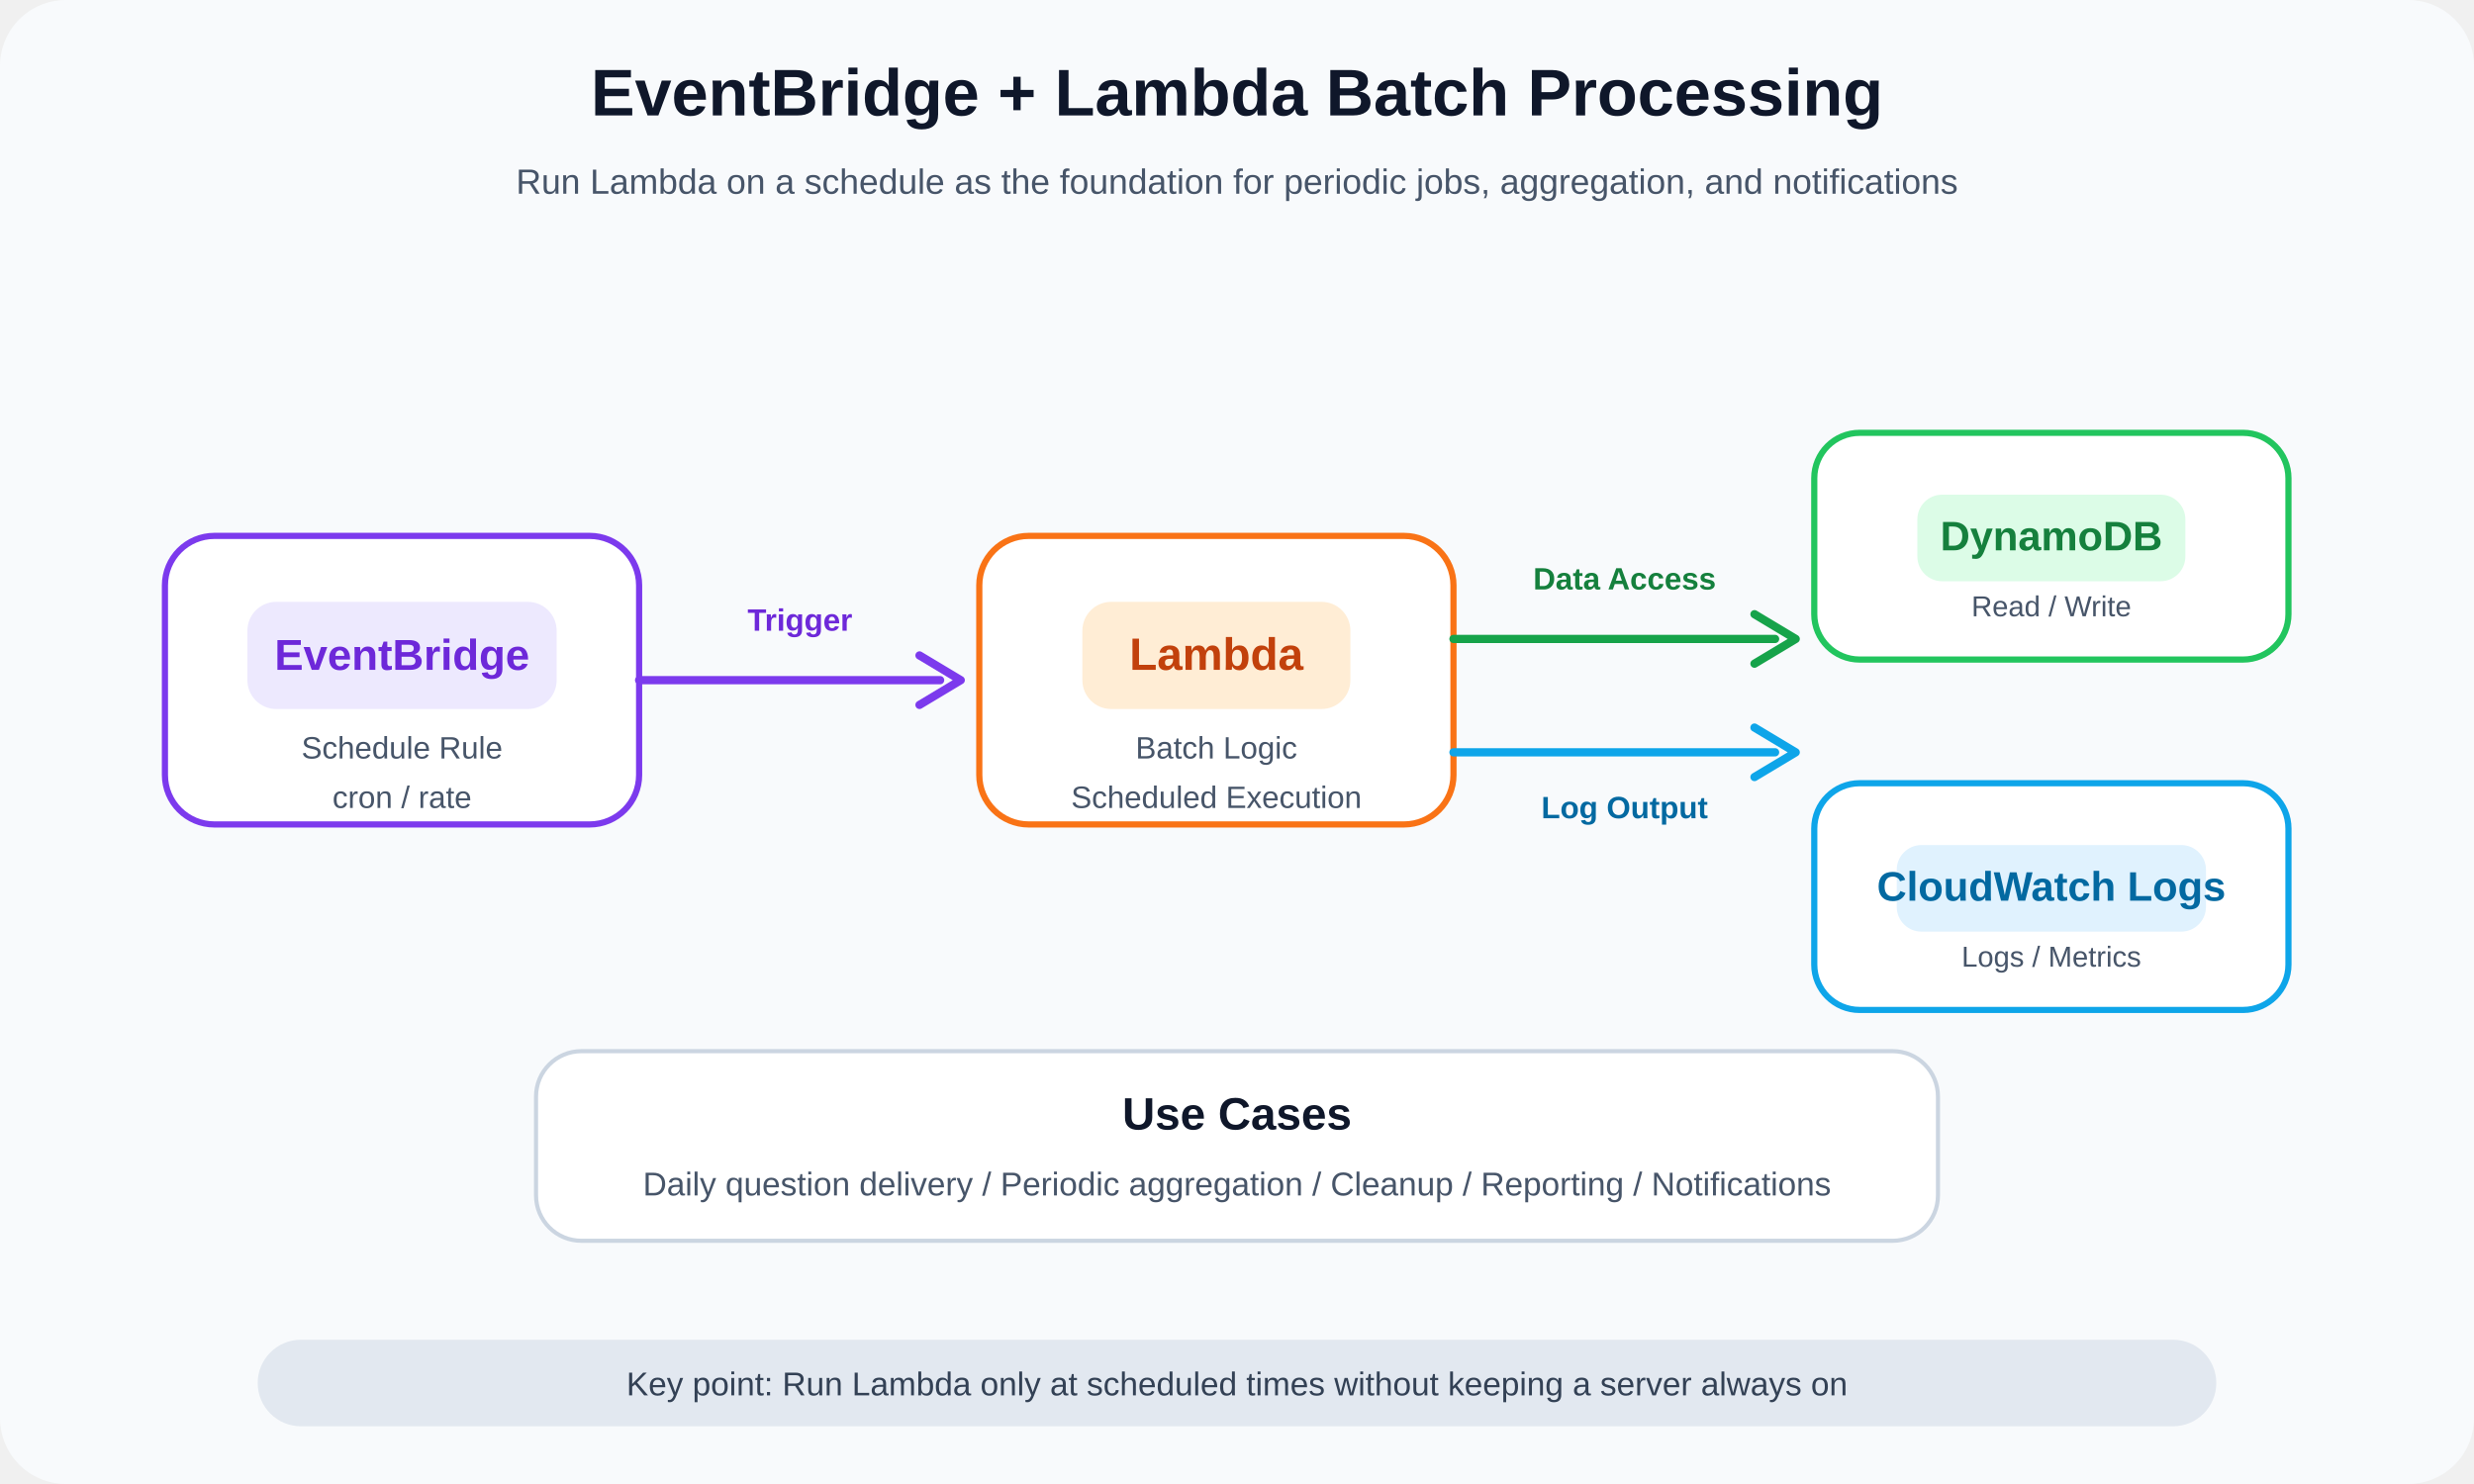
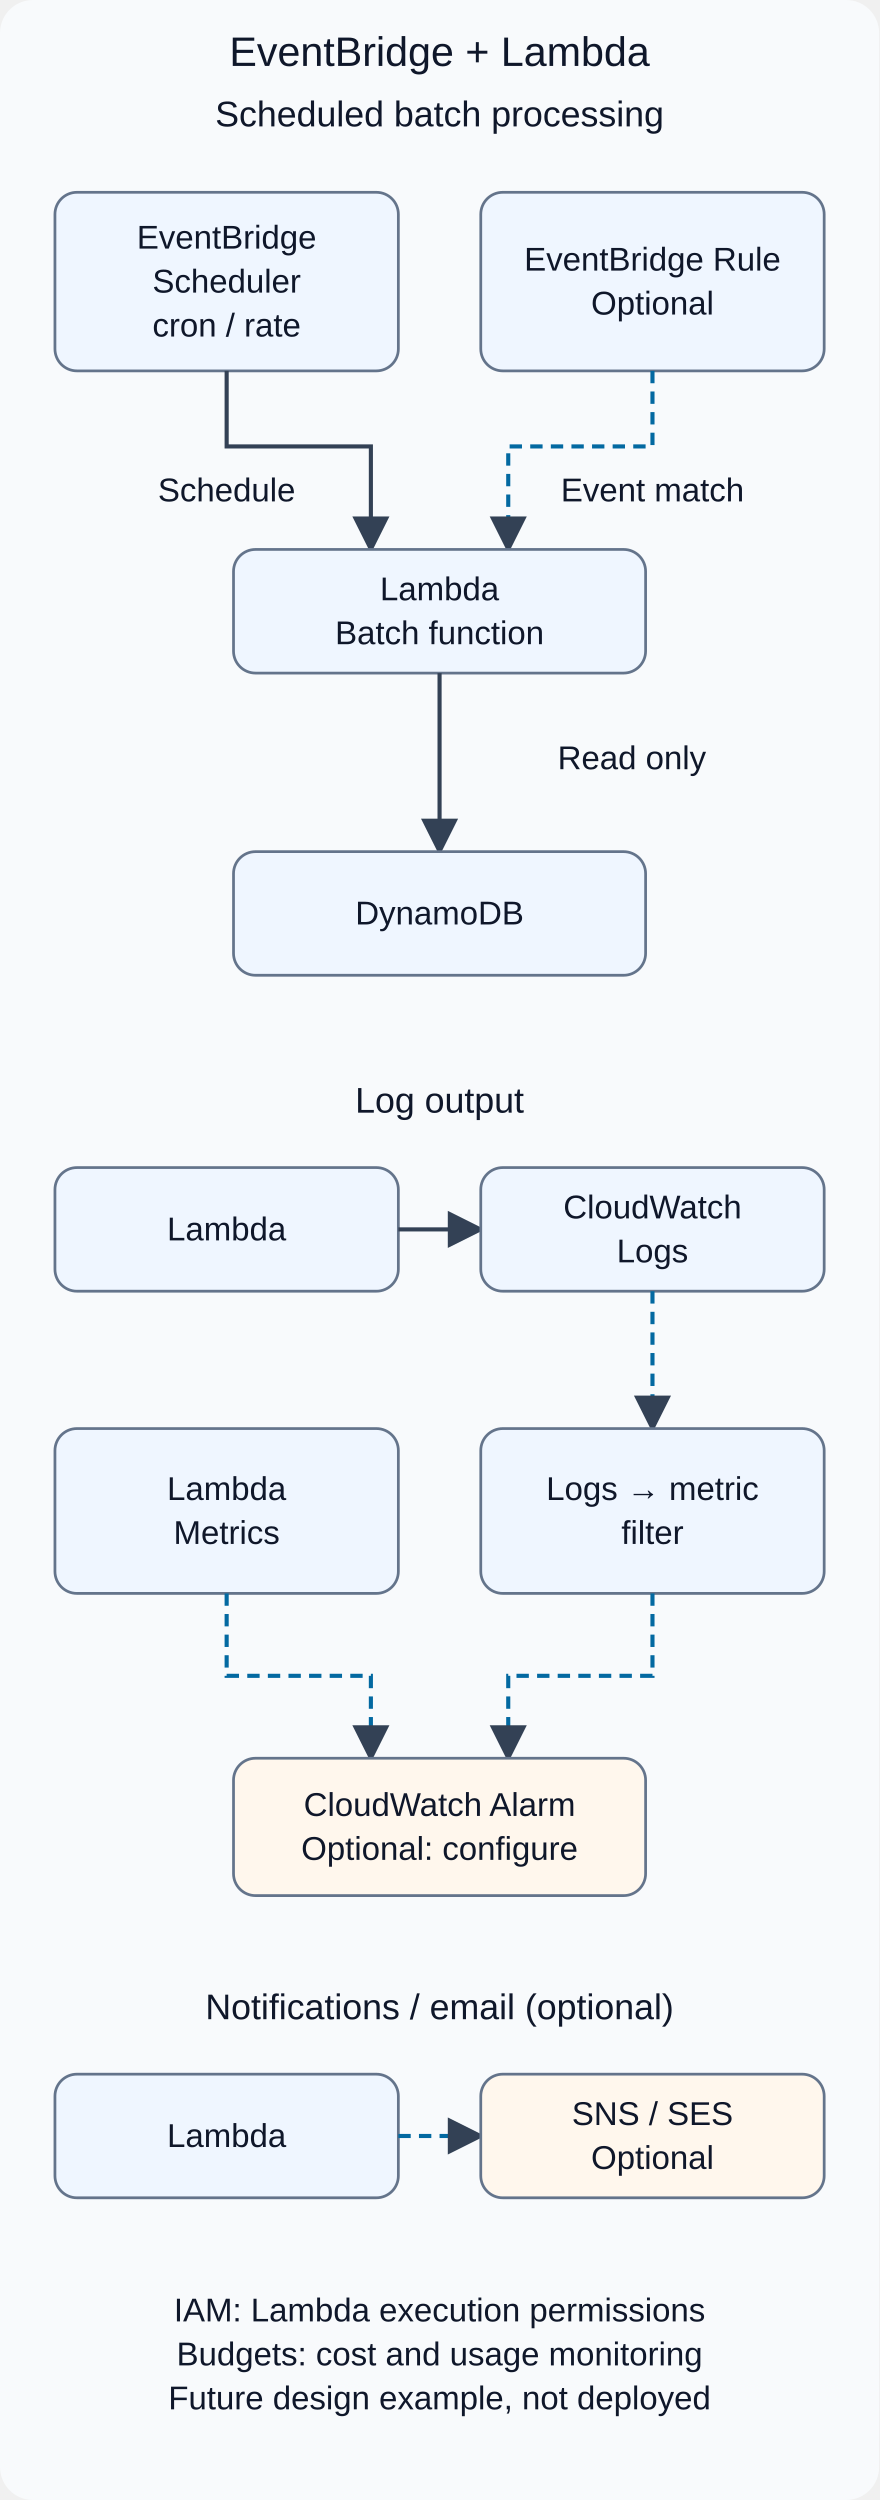
- <svg xmlns="http://www.w3.org/2000/svg" width="1200" height="720" viewBox="0 0 1200 720" fill="none">
-   <rect width="1200" height="720" rx="32" fill="#F8FAFC" />
-   <text x="600" y="56" text-anchor="middle" font-family="Arial, sans-serif" font-size="32" font-weight="700" fill="#0F172A">
-     EventBridge + Lambda Batch Processing
-   </text>
-   <text x="600" y="94" text-anchor="middle" font-family="Arial, sans-serif" font-size="17" fill="#475569">
-     Run Lambda on a schedule as the foundation for periodic jobs, aggregation, and notifications
-   </text>
-   <rect x="80" y="260" width="230" height="140" rx="24" fill="#FFFFFF" stroke="#7C3AED" stroke-width="3" />
-   <rect x="120" y="292" width="150" height="52" rx="14" fill="#EDE9FE" />
-   <text x="195" y="325" text-anchor="middle" font-family="Arial, sans-serif" font-size="21" font-weight="700" fill="#6D28D9">
-     EventBridge
-   </text>
-   <text x="195" y="368" text-anchor="middle" font-family="Arial, sans-serif" font-size="15" fill="#475569">
-     Schedule Rule
-   </text>
-   <text x="195" y="392" text-anchor="middle" font-family="Arial, sans-serif" font-size="15" fill="#475569">
-     cron / rate
-   </text>
-   <rect x="475" y="260" width="230" height="140" rx="24" fill="#FFFFFF" stroke="#F97316" stroke-width="3" />
-   <rect x="525" y="292" width="130" height="52" rx="14" fill="#FFEDD5" />
-   <text x="590" y="325" text-anchor="middle" font-family="Arial, sans-serif" font-size="22" font-weight="700" fill="#C2410C">
-     Lambda
-   </text>
-   <text x="590" y="368" text-anchor="middle" font-family="Arial, sans-serif" font-size="15" fill="#475569">
-     Batch Logic
-   </text>
-   <text x="590" y="392" text-anchor="middle" font-family="Arial, sans-serif" font-size="15" fill="#475569">
-     Scheduled Execution
-   </text>
-   <rect x="880" y="210" width="230" height="110" rx="22" fill="#FFFFFF" stroke="#22C55E" stroke-width="3" />
-   <rect x="930" y="240" width="130" height="42" rx="12" fill="#DCFCE7" />
-   <text x="995" y="267" text-anchor="middle" font-family="Arial, sans-serif" font-size="20" font-weight="700" fill="#15803D">
-     DynamoDB
-   </text>
-   <text x="995" y="299" text-anchor="middle" font-family="Arial, sans-serif" font-size="14" fill="#475569">
-     Read / Write
-   </text>
-   <rect x="880" y="380" width="230" height="110" rx="22" fill="#FFFFFF" stroke="#0EA5E9" stroke-width="3" />
-   <rect x="920" y="410" width="150" height="42" rx="12" fill="#E0F2FE" />
-   <text x="995" y="437" text-anchor="middle" font-family="Arial, sans-serif" font-size="20" font-weight="700" fill="#0369A1">
-     CloudWatch Logs
-   </text>
-   <text x="995" y="469" text-anchor="middle" font-family="Arial, sans-serif" font-size="14" fill="#475569">
-     Logs / Metrics
-   </text>
-   <path d="M310 330H456" stroke="#7C3AED" stroke-width="4" stroke-linecap="round" />
-   <path d="M446 318L466 330L446 342" stroke="#7C3AED" stroke-width="4" stroke-linecap="round" stroke-linejoin="round" />
-   <text x="388" y="306" text-anchor="middle" font-family="Arial, sans-serif" font-size="15" font-weight="700" fill="#6D28D9">
-     Trigger
-   </text>
-   <path d="M705 310H861" stroke="#16A34A" stroke-width="4" stroke-linecap="round" />
-   <path d="M851 298L871 310L851 322" stroke="#16A34A" stroke-width="4" stroke-linecap="round" stroke-linejoin="round" />
-   <text x="788" y="286" text-anchor="middle" font-family="Arial, sans-serif" font-size="15" font-weight="700" fill="#15803D">
-     Data Access
-   </text>
-   <path d="M705 365H861" stroke="#0EA5E9" stroke-width="4" stroke-linecap="round" />
-   <path d="M851 353L871 365L851 377" stroke="#0EA5E9" stroke-width="4" stroke-linecap="round" stroke-linejoin="round" />
-   <text x="788" y="397" text-anchor="middle" font-family="Arial, sans-serif" font-size="15" font-weight="700" fill="#0369A1">
-     Log Output
-   </text>
-   <rect x="260" y="510" width="680" height="92" rx="22" fill="#FFFFFF" stroke="#CBD5E1" stroke-width="2" />
-   <text x="600" y="548" text-anchor="middle" font-family="Arial, sans-serif" font-size="22" font-weight="700" fill="#0F172A">
-     Use Cases
-   </text>
-   <text x="600" y="580" text-anchor="middle" font-family="Arial, sans-serif" font-size="16" fill="#475569">
-     Daily question delivery / Periodic aggregation / Cleanup / Reporting / Notifications
-   </text>
-   <rect x="125" y="650" width="950" height="42" rx="21" fill="#E2E8F0" />
-   <text x="600" y="677" text-anchor="middle" font-family="Arial, sans-serif" font-size="16" fill="#334155">
-     Key point: Run Lambda only at scheduled times without keeping a server always on
-   </text>
+ <svg xmlns="http://www.w3.org/2000/svg" width="640" height="1820" viewBox="0 0 640 1820" role="img" aria-labelledby="title desc" xml:lang="en">
+   <defs>
+     <marker id="arrow" markerWidth="9" markerHeight="9" refX="8" refY="4.5" orient="auto">
+       <path d="M0 0 L9 4.5 L0 9 Z" fill="#334155" />
+     </marker>
+   </defs>
+   <rect width="640" height="1820" rx="24" fill="#f8fafc" />
+   <g font-family="Arial, 'Yu Gothic', 'Microsoft JhengHei', sans-serif" fill="#0f172a">
+     <text x="320" y="48" text-anchor="middle" font-size="30">EventBridge + Lambda</text>
+     <text x="320" y="92" text-anchor="middle" font-size="26">Scheduled batch processing</text>
+     <g id="scheduler">
+       <rect x="40" y="140" width="250" height="130" rx="16" fill="#eff6ff" stroke="#64748b" stroke-width="2" />
+       <text x="165" y="181" text-anchor="middle" font-size="24">EventBridge</text>
+       <text x="165" y="213" text-anchor="middle" font-size="24">Scheduler</text>
+       <text x="165" y="245" text-anchor="middle" font-size="24">cron / rate</text>
+     </g>
+     <g id="rule">
+       <rect x="350" y="140" width="250" height="130" rx="16" fill="#eff6ff" stroke="#64748b" stroke-width="2" />
+       <text x="475" y="197" text-anchor="middle" font-size="24">EventBridge Rule</text>
+       <text x="475" y="229" text-anchor="middle" font-size="24">Optional</text>
+     </g>
+     <path d="M165 270 V325 H270 V400" fill="none" stroke="#334155" stroke-width="3" marker-end="url(#arrow)" />
+     <path d="M475 270 V325 H370 V400" fill="none" stroke="#0369a1" stroke-width="3" stroke-dasharray="9 6" marker-end="url(#arrow)" />
+     <text x="165" y="365" text-anchor="middle" font-size="24">Schedule</text>
+     <text x="475" y="365" text-anchor="middle" font-size="24">Event match</text>
+     <g id="lambda">
+       <rect x="170" y="400" width="300" height="90" rx="16" fill="#eff6ff" stroke="#64748b" stroke-width="2" />
+       <text x="320" y="437" text-anchor="middle" font-size="24">Lambda</text>
+       <text x="320" y="469" text-anchor="middle" font-size="24">Batch function</text>
+     </g>
+     <path d="M320 490 V620" fill="none" stroke="#334155" stroke-width="3" marker-end="url(#arrow)" />
+     <text x="460" y="560" text-anchor="middle" font-size="24">Read only</text>
+     <g id="dynamodb">
+       <rect x="170" y="620" width="300" height="90" rx="16" fill="#eff6ff" stroke="#64748b" stroke-width="2" />
+       <text x="320" y="673" text-anchor="middle" font-size="24">DynamoDB</text>
+     </g>
+     <text x="320" y="810" text-anchor="middle" font-size="26">Log output</text>
+     <g id="logging-lambda">
+       <rect x="40" y="850" width="250" height="90" rx="16" fill="#eff6ff" stroke="#64748b" stroke-width="2" />
+       <text x="165" y="903" text-anchor="middle" font-size="24">Lambda</text>
+     </g>
+     <path d="M290 895 H350" fill="none" stroke="#334155" stroke-width="3" marker-end="url(#arrow)" />
+     <g id="logs">
+       <rect x="350" y="850" width="250" height="90" rx="16" fill="#eff6ff" stroke="#64748b" stroke-width="2" />
+       <text x="475" y="887" text-anchor="middle" font-size="24">CloudWatch</text>
+       <text x="475" y="919" text-anchor="middle" font-size="24">Logs</text>
+     </g>
+     <g id="lambda-metrics">
+       <rect x="40" y="1040" width="250" height="120" rx="16" fill="#eff6ff" stroke="#64748b" stroke-width="2" />
+       <text x="165" y="1092" text-anchor="middle" font-size="24">Lambda</text>
+       <text x="165" y="1124" text-anchor="middle" font-size="24">Metrics</text>
+     </g>
+     <path d="M475 940 V1040" fill="none" stroke="#0369a1" stroke-width="3" stroke-dasharray="9 6" marker-end="url(#arrow)" />
+     <g id="log-metrics">
+       <rect x="350" y="1040" width="250" height="120" rx="16" fill="#eff6ff" stroke="#64748b" stroke-width="2" />
+       <text x="475" y="1092" text-anchor="middle" font-size="24">Logs → metric</text>
+       <text x="475" y="1124" text-anchor="middle" font-size="24">filter</text>
+     </g>
+     <path d="M165 1160 V1220 H270 V1280" fill="none" stroke="#0369a1" stroke-width="3" stroke-dasharray="9 6" marker-end="url(#arrow)" />
+     <path d="M475 1160 V1220 H370 V1280" fill="none" stroke="#0369a1" stroke-width="3" stroke-dasharray="9 6" marker-end="url(#arrow)" />
+     <g id="alarm">
+       <rect x="170" y="1280" width="300" height="100" rx="16" fill="#fff7ed" stroke="#64748b" stroke-width="2" />
+       <text x="320" y="1322" text-anchor="middle" font-size="24">CloudWatch Alarm</text>
+       <text x="320" y="1354" text-anchor="middle" font-size="24">Optional: configure</text>
+     </g>
+     <text x="320" y="1470" text-anchor="middle" font-size="26">Notifications / email (optional)</text>
+     <g id="notifying-lambda">
+       <rect x="40" y="1510" width="250" height="90" rx="16" fill="#eff6ff" stroke="#64748b" stroke-width="2" />
+       <text x="165" y="1563" text-anchor="middle" font-size="24">Lambda</text>
+     </g>
+     <path d="M290 1555 H350" fill="none" stroke="#0369a1" stroke-width="3" stroke-dasharray="9 6" marker-end="url(#arrow)" />
+     <g id="destinations">
+       <rect x="350" y="1510" width="250" height="90" rx="16" fill="#fff7ed" stroke="#64748b" stroke-width="2" />
+       <text x="475" y="1547" text-anchor="middle" font-size="24">SNS / SES</text>
+       <text x="475" y="1579" text-anchor="middle" font-size="24">Optional</text>
+     </g>
+     <text x="320" y="1690" text-anchor="middle" font-size="24">IAM: Lambda execution permissions</text>
+     <text x="320" y="1722" text-anchor="middle" font-size="24">Budgets: cost and usage monitoring</text>
+     <text x="320" y="1754" text-anchor="middle" font-size="24">Future design example, not deployed</text>
+   </g>
</svg>
